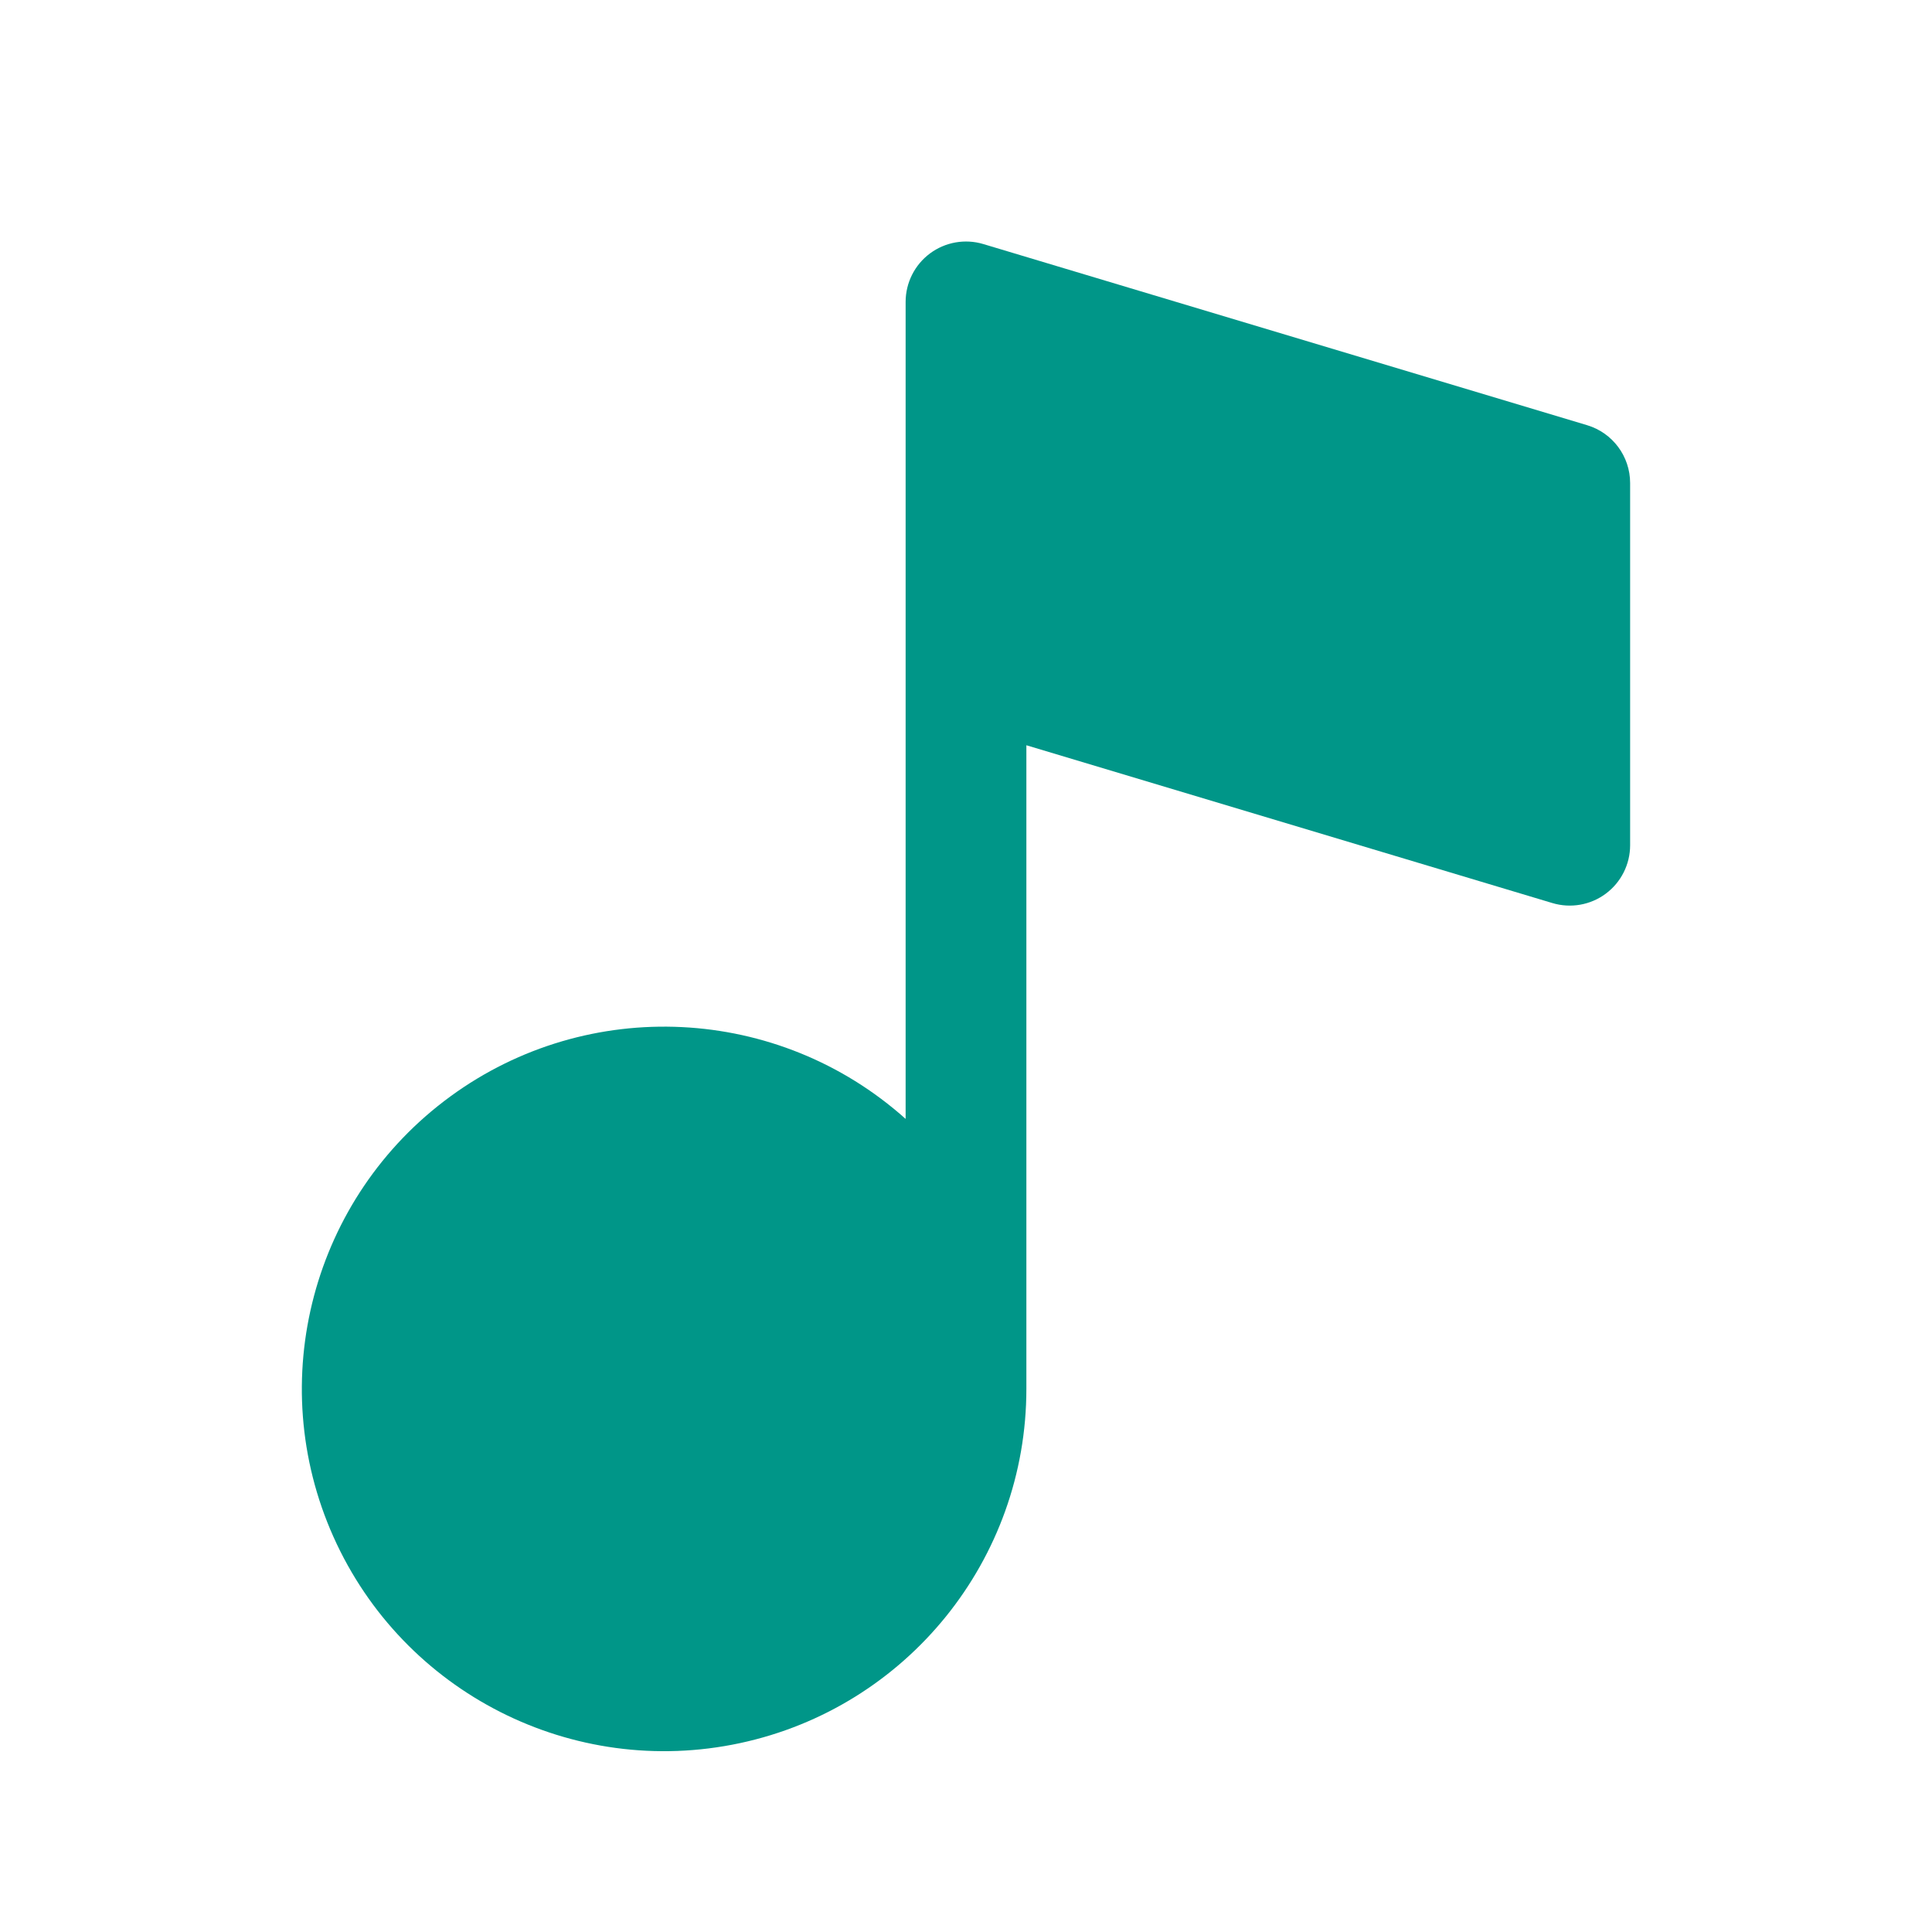
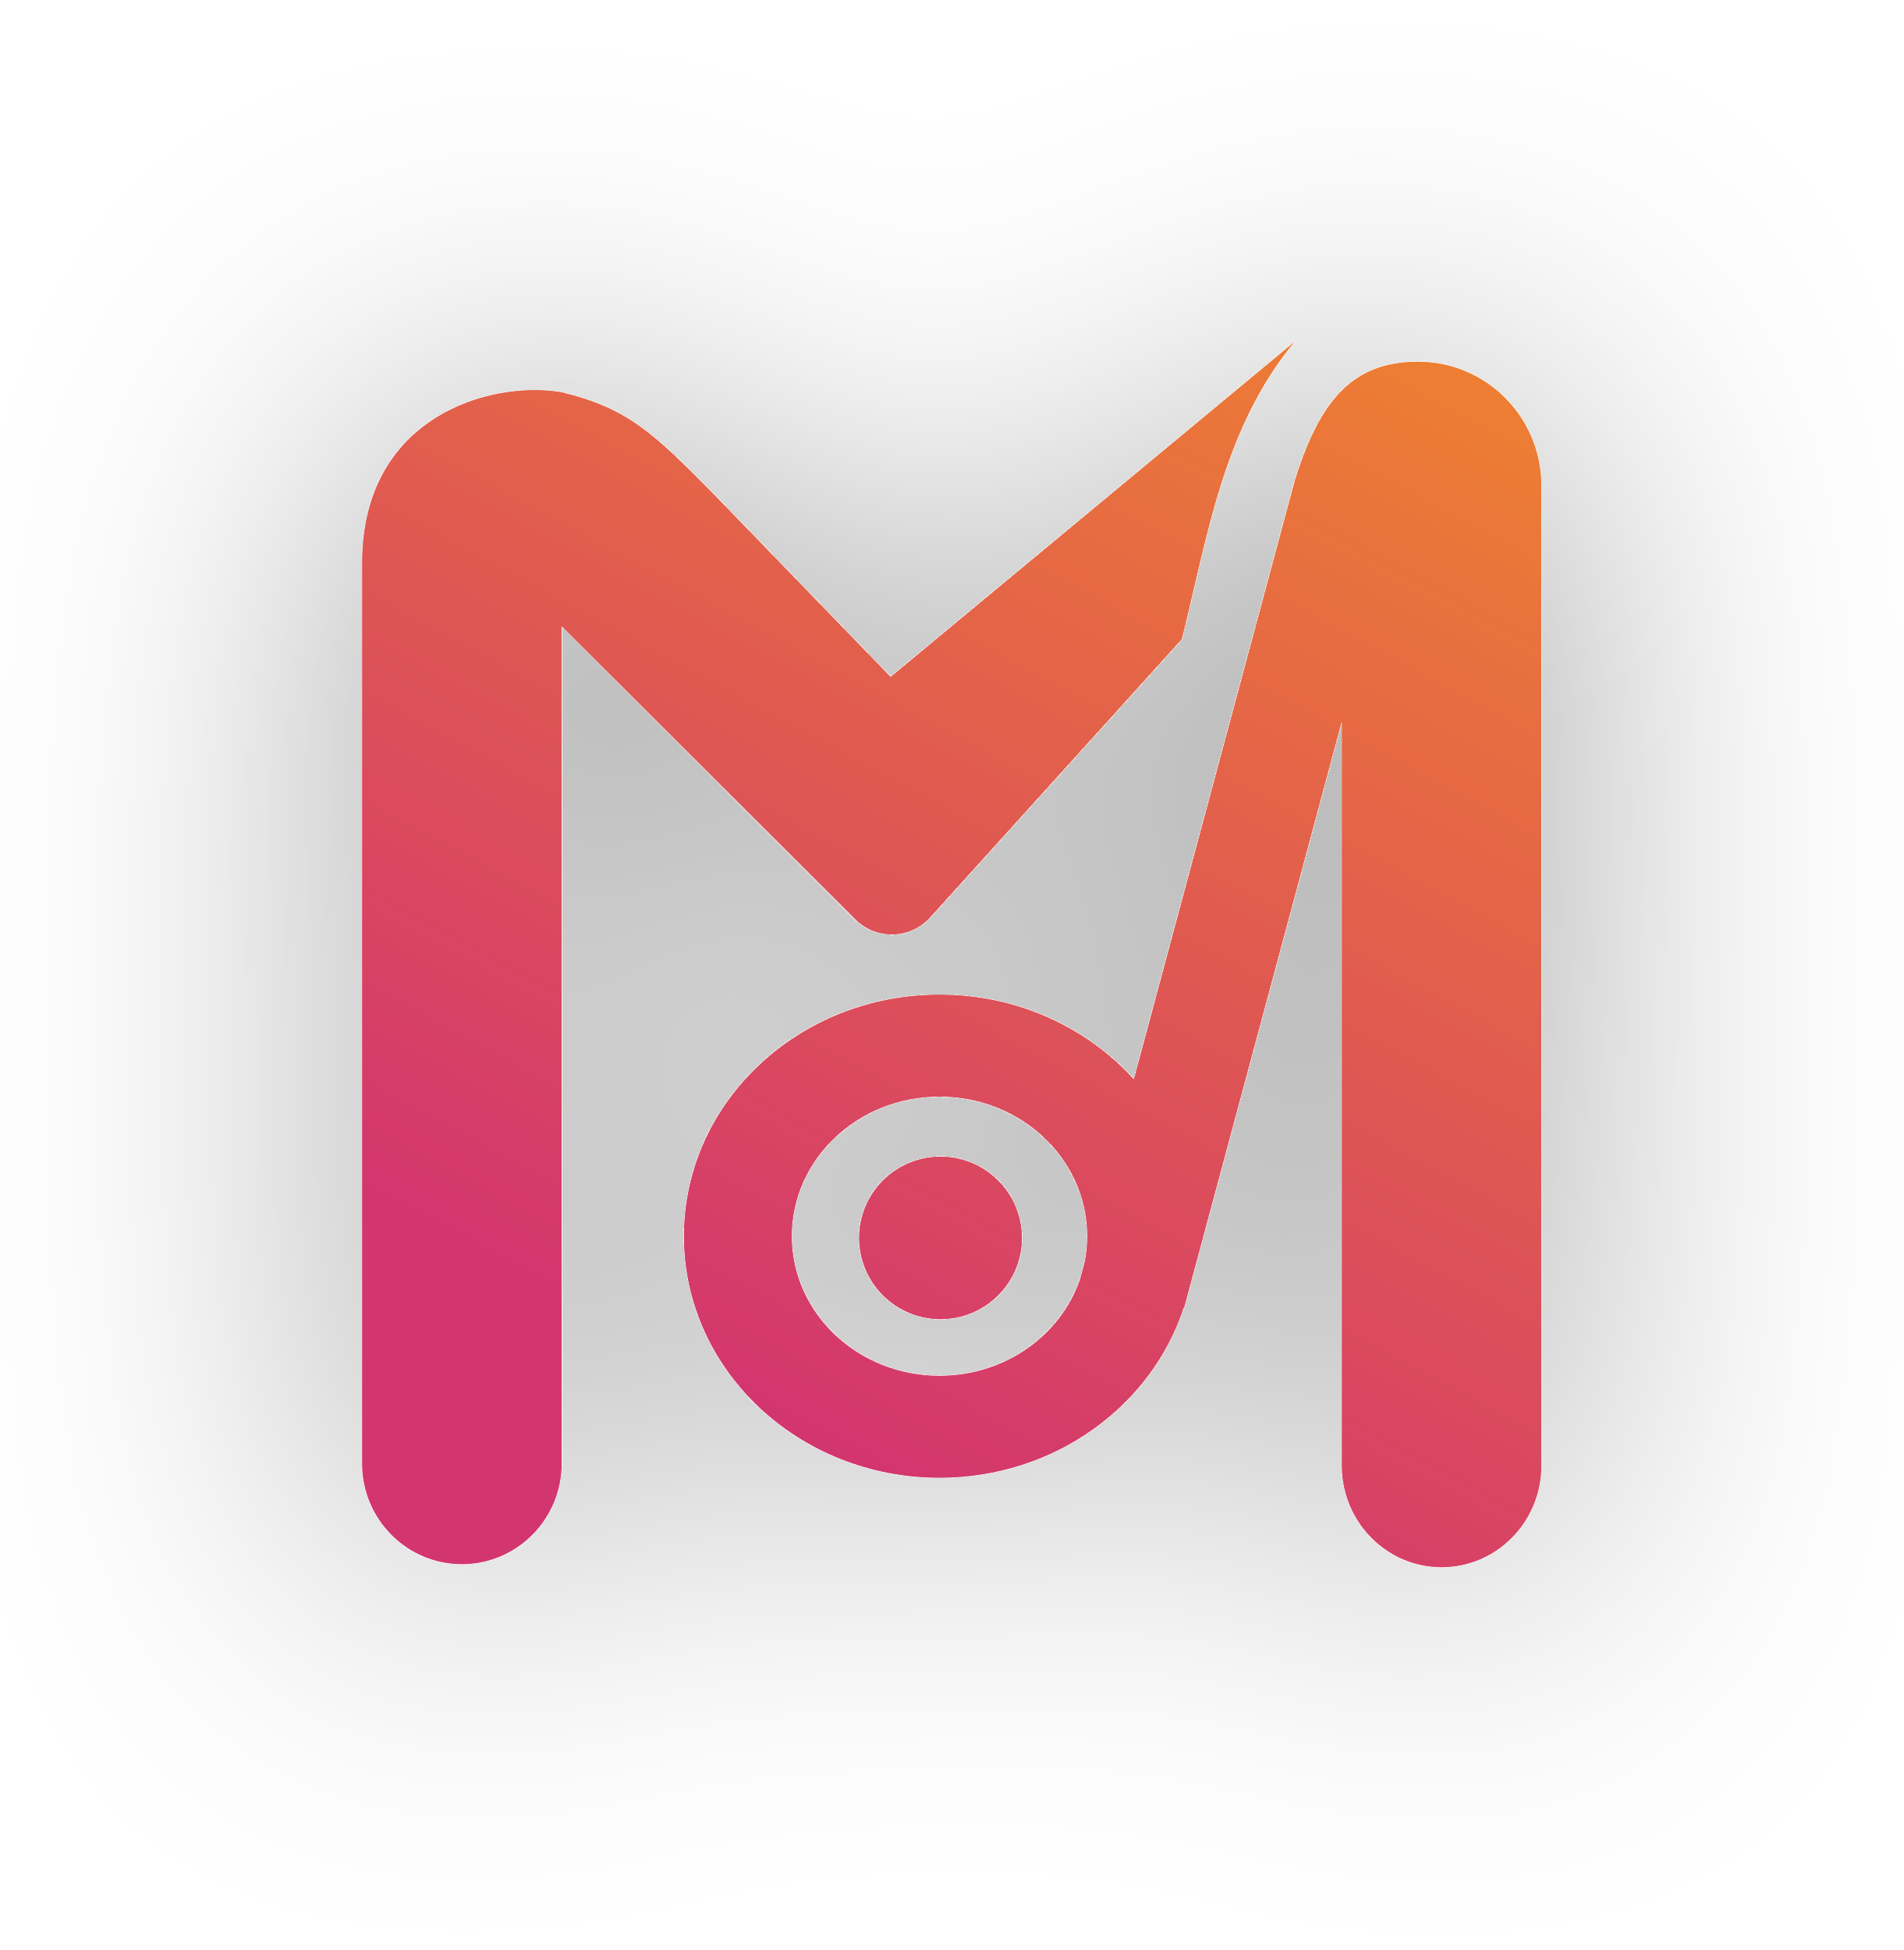
- <svg xmlns="http://www.w3.org/2000/svg" stroke="currentColor" fill="#009688" stroke-width="0" viewBox="0 0 256 256" height="1em" width="1em">
-   <path d="M210.3,56.34l-80-24A8,8,0,0,0,120,40V148.26A48,48,0,1,0,136,184V98.75l69.7,20.91A8,8,0,0,0,216,112V64A8,8,0,0,0,210.3,56.34Z" />
+ <svg xmlns="http://www.w3.org/2000/svg" width="368" height="377" viewBox="0 0 368 377" fill="none">
+   <g filter="url(#filter0_d_126_219)">
+     <path fill-rule="evenodd" clip-rule="evenodd" d="M250.352 66L172.187 130.851L138.321 95.871C126.114 83.49 121.389 78.97 108.591 75.826C94.808 73.468 70 80.542 70 108.841V282.955C70 293.7 78.639 302.41 89.295 302.41C99.952 302.41 108.591 293.7 108.591 282.955V121.096L165.347 177.745C169.393 181.783 175.993 181.615 179.827 177.377L228.497 123.58C233.549 103.28 236.557 82.638 250.352 66ZM197.585 239.328C197.585 248.011 190.533 255.05 181.834 255.05C173.135 255.05 166.083 248.011 166.083 239.328C166.083 230.646 173.135 223.607 181.834 223.607C190.533 223.607 197.585 230.646 197.585 239.328ZM298 93.906C298 93.948 298 93.991 298 94.034L298 283.845H297.994C297.735 294.469 289.198 303 278.705 303C268.212 303 259.674 294.469 259.415 283.845H259.409V139.518L228.943 252.825L228.862 252.806C222.632 271.861 203.845 285.706 181.637 285.706C154.343 285.706 132.218 264.794 132.218 238.998C132.218 213.201 154.343 192.289 181.637 192.289C196.671 192.289 210.137 198.634 219.201 208.645L250.383 92.677C255.275 77.201 261.601 69.93 274.176 69.93C287.334 69.93 298 80.664 298 93.906ZM209.704 243.964L208.797 247.336C205.081 258.157 194.326 265.981 181.637 265.981C165.87 265.981 153.088 253.9 153.088 238.998C153.088 224.095 165.87 212.015 181.637 212.015C197.405 212.015 210.187 224.095 210.187 238.998C210.187 240.695 210.021 242.354 209.704 243.964Z" fill="url(#paint0_linear_126_219)" />
+   </g>
+   <defs>
+     <filter id="filter0_d_126_219" x="0" y="0" width="368" height="377" filterUnits="userSpaceOnUse" color-interpolation-filters="sRGB">
+       <feFlood flood-opacity="0" result="BackgroundImageFix" />
+       <feColorMatrix in="SourceAlpha" type="matrix" values="0 0 0 0 0 0 0 0 0 0 0 0 0 0 0 0 0 0 127 0" result="hardAlpha" />
+       <feOffset dy="4" />
+       <feGaussianBlur stdDeviation="35" />
+       <feComposite in2="hardAlpha" operator="out" />
+       <feColorMatrix type="matrix" values="0 0 0 0 0 0 0 0 0 0 0 0 0 0 0 0 0 0 0.4 0" />
+       <feBlend mode="normal" in2="BackgroundImageFix" result="effect1_dropShadow_126_219" />
+       <feBlend mode="normal" in="SourceGraphic" in2="effect1_dropShadow_126_219" result="shape" />
+     </filter>
+     <linearGradient id="paint0_linear_126_219" x1="303.119" y1="75.826" x2="184.546" y2="295.328" gradientUnits="userSpaceOnUse">
+       <stop stop-color="#EE8031" />
+       <stop offset="1" stop-color="#D3356F" />
+     </linearGradient>
+   </defs>
</svg>
